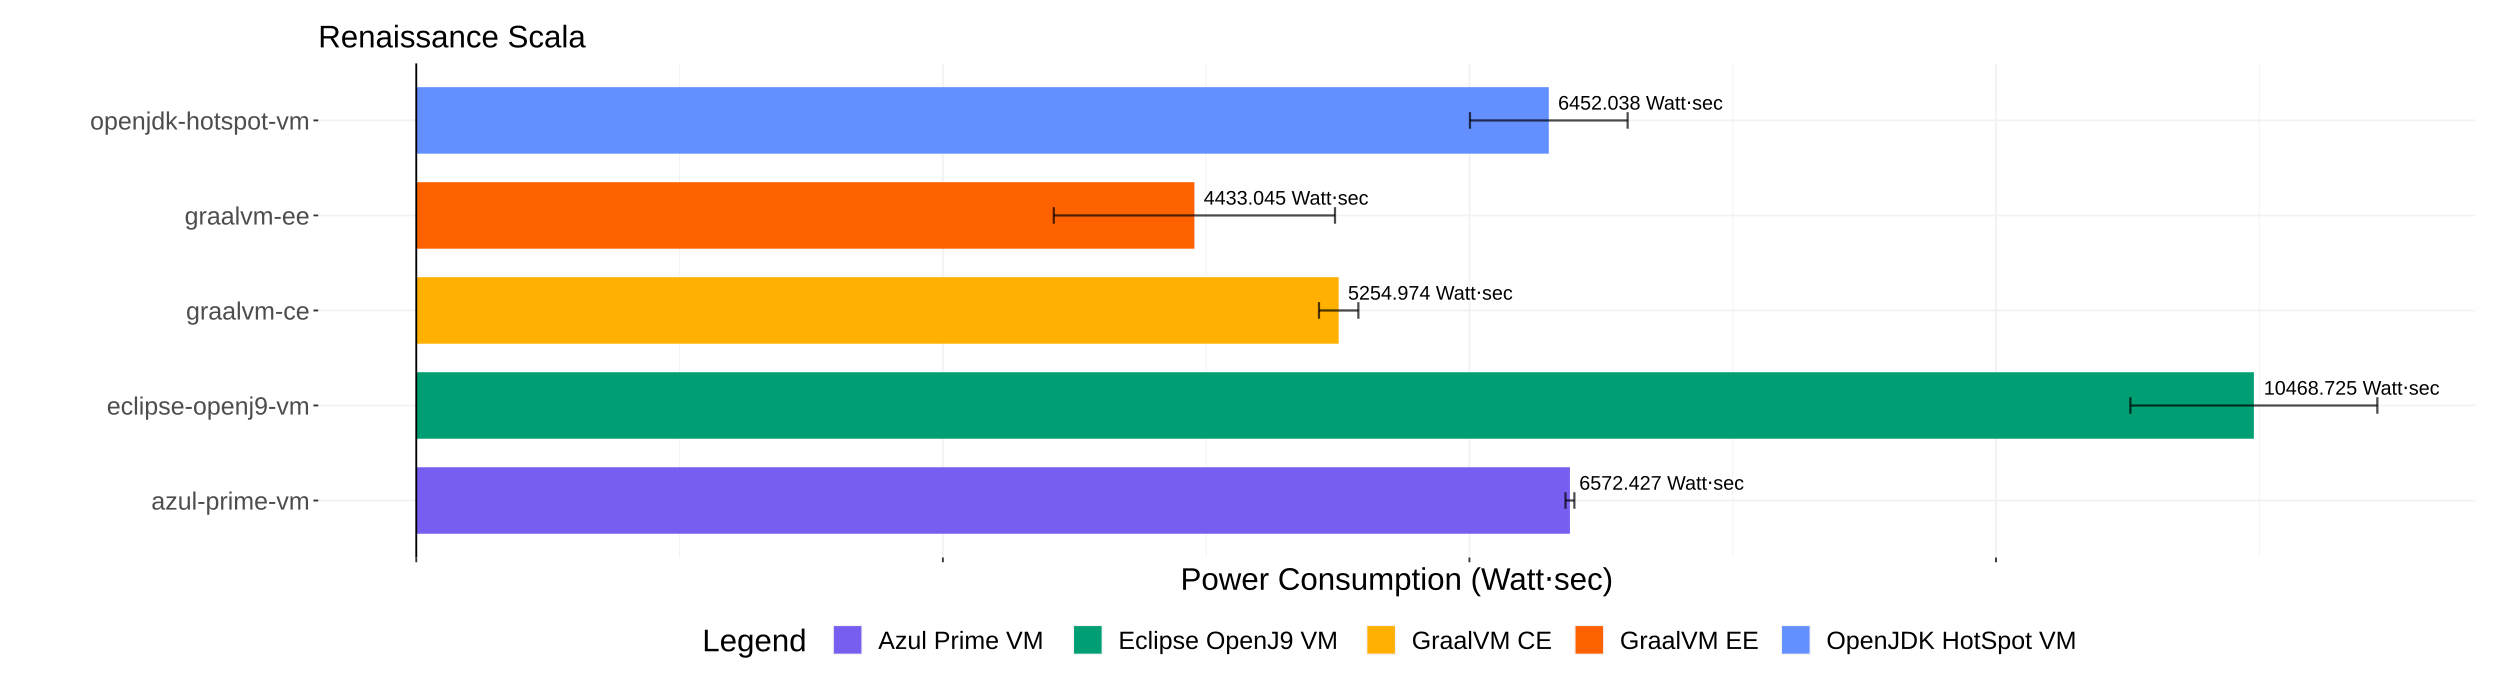
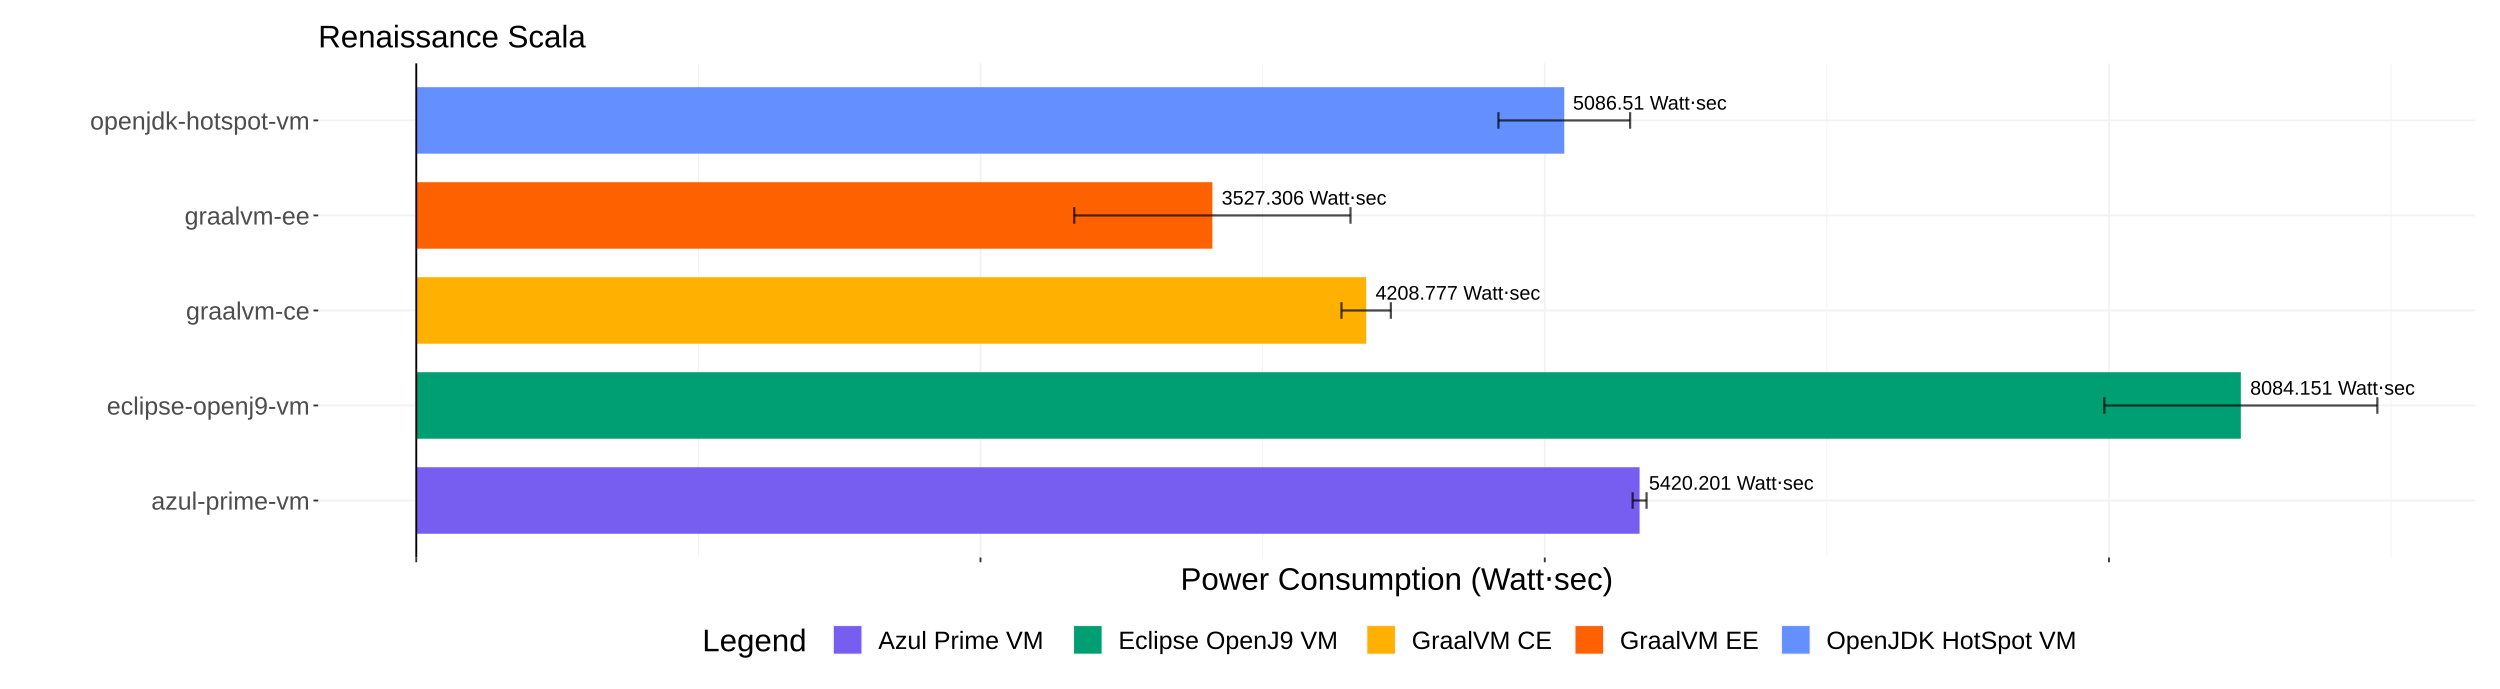
<svg xmlns="http://www.w3.org/2000/svg" class="svglite" width="1440.00pt" height="396.85pt" viewBox="0 0 1440.00 396.85">
  <defs>
    <style type="text/css">
    .svglite line, .svglite polyline, .svglite polygon, .svglite path, .svglite rect, .svglite circle {
      fill: none;
      stroke: #000000;
      stroke-linecap: round;
      stroke-linejoin: round;
      stroke-miterlimit: 10.00;
    }
    .svglite text {
      white-space: pre;
    }
  </style>
  </defs>
  <rect width="100%" height="100%" style="stroke: none; fill: #FFFFFF;" />
  <defs>
    <clipPath id="cpMC4wMHwxNDQwLjAwfDAuMDB8Mzk2Ljg1">
      <rect x="0.00" y="0.00" width="1440.00" height="396.85" />
    </clipPath>
  </defs>
  <g clip-path="url(#cpMC4wMHwxNDQwLjAwfDAuMDB8Mzk2Ljg1)">
    <rect x="0.00" y="0" width="1440.00" height="396.85" style="stroke-width: 1.07; stroke: #FFFFFF; fill: #FFFFFF;" />
    <rect x="183.29" y="36.52" width="1242.54" height="284.61" style="stroke-width: 1.07; stroke: none;" />
-     <polyline points="391.43,321.13 391.43,36.52 " style="stroke-width: 0.53; stroke: #F2F2F2; stroke-linecap: butt;" />
-     <polyline points="694.75,321.13 694.75,36.52 " style="stroke-width: 0.53; stroke: #F2F2F2; stroke-linecap: butt;" />
-     <polyline points="998.06,321.13 998.06,36.52 " style="stroke-width: 0.53; stroke: #F2F2F2; stroke-linecap: butt;" />
-     <polyline points="1301.38,321.13 1301.38,36.52 " style="stroke-width: 0.53; stroke: #F2F2F2; stroke-linecap: butt;" />
+     <polyline points="402.27,321.13 402.27,36.52 " style="stroke-width: 0.53; stroke: #F2F2F2; stroke-linecap: butt;" />
+     <polyline points="727.27,321.13 727.27,36.52 " style="stroke-width: 0.53; stroke: #F2F2F2; stroke-linecap: butt;" />
+     <polyline points="1052.28,321.13 1052.28,36.52 " style="stroke-width: 0.53; stroke: #F2F2F2; stroke-linecap: butt;" />
+     <polyline points="1377.28,321.13 1377.28,36.52 " style="stroke-width: 0.53; stroke: #F2F2F2; stroke-linecap: butt;" />
    <polyline points="183.29,288.29 1425.83,288.29 " style="stroke-width: 1.07; stroke: #F2F2F2; stroke-linecap: butt;" />
    <polyline points="183.29,233.56 1425.83,233.56 " style="stroke-width: 1.07; stroke: #F2F2F2; stroke-linecap: butt;" />
    <polyline points="183.29,178.83 1425.83,178.83 " style="stroke-width: 1.07; stroke: #F2F2F2; stroke-linecap: butt;" />
    <polyline points="183.29,124.09 1425.83,124.09 " style="stroke-width: 1.07; stroke: #F2F2F2; stroke-linecap: butt;" />
    <polyline points="183.29,69.36 1425.83,69.36 " style="stroke-width: 1.07; stroke: #F2F2F2; stroke-linecap: butt;" />
    <polyline points="239.77,321.13 239.77,36.52 " style="stroke-width: 1.07; stroke: #F2F2F2; stroke-linecap: butt;" />
-     <polyline points="543.09,321.13 543.09,36.52 " style="stroke-width: 1.07; stroke: #F2F2F2; stroke-linecap: butt;" />
-     <polyline points="846.40,321.13 846.40,36.52 " style="stroke-width: 1.07; stroke: #F2F2F2; stroke-linecap: butt;" />
-     <polyline points="1149.72,321.13 1149.72,36.52 " style="stroke-width: 1.07; stroke: #F2F2F2; stroke-linecap: butt;" />
-     <rect x="239.77" y="269.13" width="664.51" height="38.31" style="stroke-width: 1.07; stroke: none; stroke-linecap: butt; stroke-linejoin: miter; fill: #785EF0;" />
-     <rect x="239.77" y="214.40" width="1058.45" height="38.31" style="stroke-width: 1.07; stroke: none; stroke-linecap: butt; stroke-linejoin: miter; fill: #009E73;" />
-     <rect x="239.77" y="159.67" width="531.31" height="38.31" style="stroke-width: 1.07; stroke: none; stroke-linecap: butt; stroke-linejoin: miter; fill: #FFB000;" />
-     <rect x="239.77" y="104.94" width="448.21" height="38.31" style="stroke-width: 1.07; stroke: none; stroke-linecap: butt; stroke-linejoin: miter; fill: #FE6100;" />
-     <rect x="239.77" y="50.21" width="652.34" height="38.31" style="stroke-width: 1.07; stroke: none; stroke-linecap: butt; stroke-linejoin: miter; fill: #648FFF;" />
-     <text x="909.64" y="282.07" style="font-size: 11.38px; font-family: &quot;Liberation Sans&quot;;" textLength="107.09px" lengthAdjust="spacingAndGlyphs">6572.427 Watt⋅sec</text>
-     <text x="1303.94" y="227.34" style="font-size: 11.38px; font-family: &quot;Liberation Sans&quot;;" textLength="114.33px" lengthAdjust="spacingAndGlyphs">10468.725 Watt⋅sec</text>
-     <text x="776.43" y="172.61" style="font-size: 11.38px; font-family: &quot;Liberation Sans&quot;;" textLength="107.09px" lengthAdjust="spacingAndGlyphs">5254.974 Watt⋅sec</text>
-     <text x="693.33" y="117.87" style="font-size: 11.38px; font-family: &quot;Liberation Sans&quot;;" textLength="107.09px" lengthAdjust="spacingAndGlyphs">4433.045 Watt⋅sec</text>
-     <text x="897.46" y="63.14" style="font-size: 11.38px; font-family: &quot;Liberation Sans&quot;;" textLength="107.09px" lengthAdjust="spacingAndGlyphs">6452.038 Watt⋅sec</text>
-     <polyline points="906.84,293.08 906.84,283.50 " style="stroke-width: 1.28; stroke: #000000; stroke-opacity: 0.70; stroke-linecap: butt;" />
-     <polyline points="906.84,288.29 901.72,288.29 " style="stroke-width: 1.28; stroke: #000000; stroke-opacity: 0.70; stroke-linecap: butt;" />
-     <polyline points="901.72,293.08 901.72,283.50 " style="stroke-width: 1.28; stroke: #000000; stroke-opacity: 0.70; stroke-linecap: butt;" />
+     <polyline points="564.77,321.13 564.77,36.52 " style="stroke-width: 1.07; stroke: #F2F2F2; stroke-linecap: butt;" />
+     <polyline points="889.78,321.13 889.78,36.52 " style="stroke-width: 1.07; stroke: #F2F2F2; stroke-linecap: butt;" />
+     <polyline points="1214.78,321.13 1214.78,36.52 " style="stroke-width: 1.07; stroke: #F2F2F2; stroke-linecap: butt;" />
+     <rect x="239.77" y="269.13" width="704.63" height="38.31" style="stroke-width: 1.07; stroke: none; stroke-linecap: butt; stroke-linejoin: miter; fill: #785EF0;" />
+     <rect x="239.77" y="214.40" width="1050.95" height="38.31" style="stroke-width: 1.07; stroke: none; stroke-linecap: butt; stroke-linejoin: miter; fill: #009E73;" />
+     <rect x="239.77" y="159.67" width="547.15" height="38.31" style="stroke-width: 1.07; stroke: none; stroke-linecap: butt; stroke-linejoin: miter; fill: #FFB000;" />
+     <rect x="239.77" y="104.94" width="458.56" height="38.31" style="stroke-width: 1.07; stroke: none; stroke-linecap: butt; stroke-linejoin: miter; fill: #FE6100;" />
+     <rect x="239.77" y="50.21" width="661.25" height="38.31" style="stroke-width: 1.07; stroke: none; stroke-linecap: butt; stroke-linejoin: miter; fill: #648FFF;" />
+     <text x="949.76" y="282.07" style="font-size: 11.38px; font-family: &quot;Liberation Sans&quot;;" textLength="107.09px" lengthAdjust="spacingAndGlyphs">5420.201 Watt⋅sec</text>
+     <text x="1296.08" y="227.34" style="font-size: 11.38px; font-family: &quot;Liberation Sans&quot;;" textLength="107.09px" lengthAdjust="spacingAndGlyphs">8084.151 Watt⋅sec</text>
+     <text x="792.27" y="172.61" style="font-size: 11.38px; font-family: &quot;Liberation Sans&quot;;" textLength="107.09px" lengthAdjust="spacingAndGlyphs">4208.777 Watt⋅sec</text>
+     <text x="703.68" y="117.87" style="font-size: 11.38px; font-family: &quot;Liberation Sans&quot;;" textLength="107.09px" lengthAdjust="spacingAndGlyphs">3527.306 Watt⋅sec</text>
+     <text x="906.02" y="63.14" style="font-size: 11.38px; font-family: &quot;Liberation Sans&quot;;" textLength="99.86px" lengthAdjust="spacingAndGlyphs">5086.51 Watt⋅sec</text>
+     <polyline points="948.42,293.08 948.42,283.50 " style="stroke-width: 1.28; stroke: #000000; stroke-opacity: 0.70; stroke-linecap: butt;" />
+     <polyline points="948.42,288.29 940.39,288.29 " style="stroke-width: 1.28; stroke: #000000; stroke-opacity: 0.70; stroke-linecap: butt;" />
+     <polyline points="940.39,293.08 940.39,283.50 " style="stroke-width: 1.28; stroke: #000000; stroke-opacity: 0.70; stroke-linecap: butt;" />
    <polyline points="1369.35,238.35 1369.35,228.77 " style="stroke-width: 1.28; stroke: #000000; stroke-opacity: 0.70; stroke-linecap: butt;" />
-     <polyline points="1369.35,233.56 1227.09,233.56 " style="stroke-width: 1.28; stroke: #000000; stroke-opacity: 0.70; stroke-linecap: butt;" />
-     <polyline points="1227.09,238.35 1227.09,228.77 " style="stroke-width: 1.28; stroke: #000000; stroke-opacity: 0.70; stroke-linecap: butt;" />
-     <polyline points="782.42,183.62 782.42,174.04 " style="stroke-width: 1.28; stroke: #000000; stroke-opacity: 0.70; stroke-linecap: butt;" />
-     <polyline points="782.42,178.83 759.74,178.83 " style="stroke-width: 1.28; stroke: #000000; stroke-opacity: 0.70; stroke-linecap: butt;" />
-     <polyline points="759.74,183.62 759.74,174.04 " style="stroke-width: 1.28; stroke: #000000; stroke-opacity: 0.70; stroke-linecap: butt;" />
-     <polyline points="768.96,128.88 768.96,119.30 " style="stroke-width: 1.28; stroke: #000000; stroke-opacity: 0.70; stroke-linecap: butt;" />
-     <polyline points="768.96,124.09 606.99,124.09 " style="stroke-width: 1.28; stroke: #000000; stroke-opacity: 0.70; stroke-linecap: butt;" />
-     <polyline points="606.99,128.88 606.99,119.30 " style="stroke-width: 1.28; stroke: #000000; stroke-opacity: 0.70; stroke-linecap: butt;" />
-     <polyline points="937.52,74.15 937.52,64.57 " style="stroke-width: 1.28; stroke: #000000; stroke-opacity: 0.70; stroke-linecap: butt;" />
-     <polyline points="937.52,69.36 846.70,69.36 " style="stroke-width: 1.28; stroke: #000000; stroke-opacity: 0.70; stroke-linecap: butt;" />
-     <polyline points="846.70,74.15 846.70,64.57 " style="stroke-width: 1.28; stroke: #000000; stroke-opacity: 0.70; stroke-linecap: butt;" />
+     <polyline points="1369.35,233.56 1212.10,233.56 " style="stroke-width: 1.28; stroke: #000000; stroke-opacity: 0.70; stroke-linecap: butt;" />
+     <polyline points="1212.10,238.35 1212.10,228.77 " style="stroke-width: 1.28; stroke: #000000; stroke-opacity: 0.70; stroke-linecap: butt;" />
+     <polyline points="801.13,183.62 801.13,174.04 " style="stroke-width: 1.28; stroke: #000000; stroke-opacity: 0.70; stroke-linecap: butt;" />
+     <polyline points="801.13,178.83 772.70,178.83 " style="stroke-width: 1.28; stroke: #000000; stroke-opacity: 0.70; stroke-linecap: butt;" />
+     <polyline points="772.70,183.62 772.70,174.04 " style="stroke-width: 1.28; stroke: #000000; stroke-opacity: 0.70; stroke-linecap: butt;" />
+     <polyline points="777.89,128.88 777.89,119.30 " style="stroke-width: 1.28; stroke: #000000; stroke-opacity: 0.70; stroke-linecap: butt;" />
+     <polyline points="777.89,124.09 618.76,124.09 " style="stroke-width: 1.28; stroke: #000000; stroke-opacity: 0.70; stroke-linecap: butt;" />
+     <polyline points="618.76,128.88 618.76,119.30 " style="stroke-width: 1.28; stroke: #000000; stroke-opacity: 0.70; stroke-linecap: butt;" />
+     <polyline points="938.94,74.15 938.94,64.57 " style="stroke-width: 1.28; stroke: #000000; stroke-opacity: 0.70; stroke-linecap: butt;" />
+     <polyline points="938.94,69.36 863.10,69.36 " style="stroke-width: 1.28; stroke: #000000; stroke-opacity: 0.70; stroke-linecap: butt;" />
+     <polyline points="863.10,74.15 863.10,64.57 " style="stroke-width: 1.28; stroke: #000000; stroke-opacity: 0.70; stroke-linecap: butt;" />
    <line x1="239.77" y1="321.13" x2="239.77" y2="36.52" style="stroke-width: 1.07; stroke-linecap: butt;" />
    <text x="178.36" y="293.54" text-anchor="end" style="font-size: 14.40px;fill: #4D4D4D; font-family: &quot;Liberation Sans&quot;;" textLength="103.95px" lengthAdjust="spacingAndGlyphs">azul-prime-vm</text>
    <text x="178.36" y="238.80" text-anchor="end" style="font-size: 14.40px;fill: #4D4D4D; font-family: &quot;Liberation Sans&quot;;" textLength="132.12px" lengthAdjust="spacingAndGlyphs">eclipse-openj9-vm</text>
    <text x="178.36" y="184.07" text-anchor="end" style="font-size: 14.40px;fill: #4D4D4D; font-family: &quot;Liberation Sans&quot;;" textLength="81.19px" lengthAdjust="spacingAndGlyphs">graalvm-ce</text>
    <text x="178.36" y="129.34" text-anchor="end" style="font-size: 14.40px;fill: #4D4D4D; font-family: &quot;Liberation Sans&quot;;" textLength="82.13px" lengthAdjust="spacingAndGlyphs">graalvm-ee</text>
    <text x="178.36" y="74.61" text-anchor="end" style="font-size: 14.40px;fill: #4D4D4D; font-family: &quot;Liberation Sans&quot;;" textLength="144.58px" lengthAdjust="spacingAndGlyphs">openjdk-hotspot-vm</text>
    <polyline points="180.55,288.29 183.29,288.29 " style="stroke-width: 1.07; stroke: #333333; stroke-linecap: butt;" />
    <polyline points="180.55,233.56 183.29,233.56 " style="stroke-width: 1.07; stroke: #333333; stroke-linecap: butt;" />
    <polyline points="180.55,178.83 183.29,178.83 " style="stroke-width: 1.07; stroke: #333333; stroke-linecap: butt;" />
    <polyline points="180.55,124.09 183.29,124.09 " style="stroke-width: 1.07; stroke: #333333; stroke-linecap: butt;" />
    <polyline points="180.55,69.36 183.29,69.36 " style="stroke-width: 1.07; stroke: #333333; stroke-linecap: butt;" />
    <polyline points="239.77,323.87 239.77,321.13 " style="stroke-width: 1.07; stroke: #333333; stroke-linecap: butt;" />
-     <polyline points="543.09,323.87 543.09,321.13 " style="stroke-width: 1.07; stroke: #333333; stroke-linecap: butt;" />
-     <polyline points="846.40,323.87 846.40,321.13 " style="stroke-width: 1.07; stroke: #333333; stroke-linecap: butt;" />
-     <polyline points="1149.72,323.87 1149.72,321.13 " style="stroke-width: 1.07; stroke: #333333; stroke-linecap: butt;" />
+     <polyline points="564.77,323.87 564.77,321.13 " style="stroke-width: 1.07; stroke: #333333; stroke-linecap: butt;" />
+     <polyline points="889.78,323.87 889.78,321.13 " style="stroke-width: 1.07; stroke: #333333; stroke-linecap: butt;" />
+     <polyline points="1214.78,323.87 1214.78,321.13 " style="stroke-width: 1.07; stroke: #333333; stroke-linecap: butt;" />
    <text x="804.56" y="339.74" text-anchor="middle" style="font-size: 18.00px; font-family: &quot;Liberation Sans&quot;;" textLength="276.99px" lengthAdjust="spacingAndGlyphs">Power Consumption (Watt⋅sec)</text>
    <rect x="399.04" y="354.44" width="811.04" height="28.24" style="stroke-width: 1.07; stroke: none; fill: #FFFFFF;" />
    <text x="404.52" y="375.12" style="font-size: 18.00px; font-family: &quot;Liberation Sans&quot;;" textLength="66.12px" lengthAdjust="spacingAndGlyphs">Legend</text>
    <rect x="479.60" y="359.92" width="17.28" height="17.28" style="stroke-width: 1.07; stroke: none; fill: #F2F2F2;" />
    <rect x="480.31" y="360.63" width="15.86" height="15.86" style="stroke-width: 1.07; stroke: none; stroke-linecap: butt; stroke-linejoin: miter; fill: #785EF0;" />
    <rect x="617.95" y="359.92" width="17.28" height="17.28" style="stroke-width: 1.07; stroke: none; fill: #F2F2F2;" />
    <rect x="618.66" y="360.63" width="15.86" height="15.86" style="stroke-width: 1.07; stroke: none; stroke-linecap: butt; stroke-linejoin: miter; fill: #009E73;" />
    <rect x="786.90" y="359.92" width="17.28" height="17.28" style="stroke-width: 1.07; stroke: none; fill: #F2F2F2;" />
    <rect x="787.61" y="360.63" width="15.86" height="15.86" style="stroke-width: 1.07; stroke: none; stroke-linecap: butt; stroke-linejoin: miter; fill: #FFB000;" />
    <rect x="906.80" y="359.92" width="17.28" height="17.28" style="stroke-width: 1.07; stroke: none; fill: #F2F2F2;" />
    <rect x="907.51" y="360.63" width="15.86" height="15.86" style="stroke-width: 1.07; stroke: none; stroke-linecap: butt; stroke-linejoin: miter; fill: #FE6100;" />
    <rect x="1025.74" y="359.92" width="17.28" height="17.28" style="stroke-width: 1.07; stroke: none; fill: #F2F2F2;" />
    <rect x="1026.45" y="360.63" width="15.86" height="15.86" style="stroke-width: 1.07; stroke: none; stroke-linecap: butt; stroke-linejoin: miter; fill: #648FFF;" />
    <text x="505.85" y="373.80" style="font-size: 14.40px; font-family: &quot;Liberation Sans&quot;;" textLength="103.13px" lengthAdjust="spacingAndGlyphs">Azul Prime VM</text>
    <text x="644.19" y="373.80" style="font-size: 14.40px; font-family: &quot;Liberation Sans&quot;;" textLength="133.74px" lengthAdjust="spacingAndGlyphs">Eclipse OpenJ9 VM</text>
    <text x="813.15" y="373.80" style="font-size: 14.40px; font-family: &quot;Liberation Sans&quot;;" textLength="84.69px" lengthAdjust="spacingAndGlyphs">GraalVM CE</text>
    <text x="933.05" y="373.80" style="font-size: 14.40px; font-family: &quot;Liberation Sans&quot;;" textLength="83.73px" lengthAdjust="spacingAndGlyphs">GraalVM EE</text>
    <text x="1051.99" y="373.80" style="font-size: 14.40px; font-family: &quot;Liberation Sans&quot;;" textLength="152.61px" lengthAdjust="spacingAndGlyphs">OpenJDK HotSpot VM</text>
    <text x="183.29" y="27.30" style="font-size: 18.00px; font-family: &quot;Liberation Sans&quot;;" textLength="166.49px" lengthAdjust="spacingAndGlyphs">Renaissance Scala</text>
  </g>
</svg>
